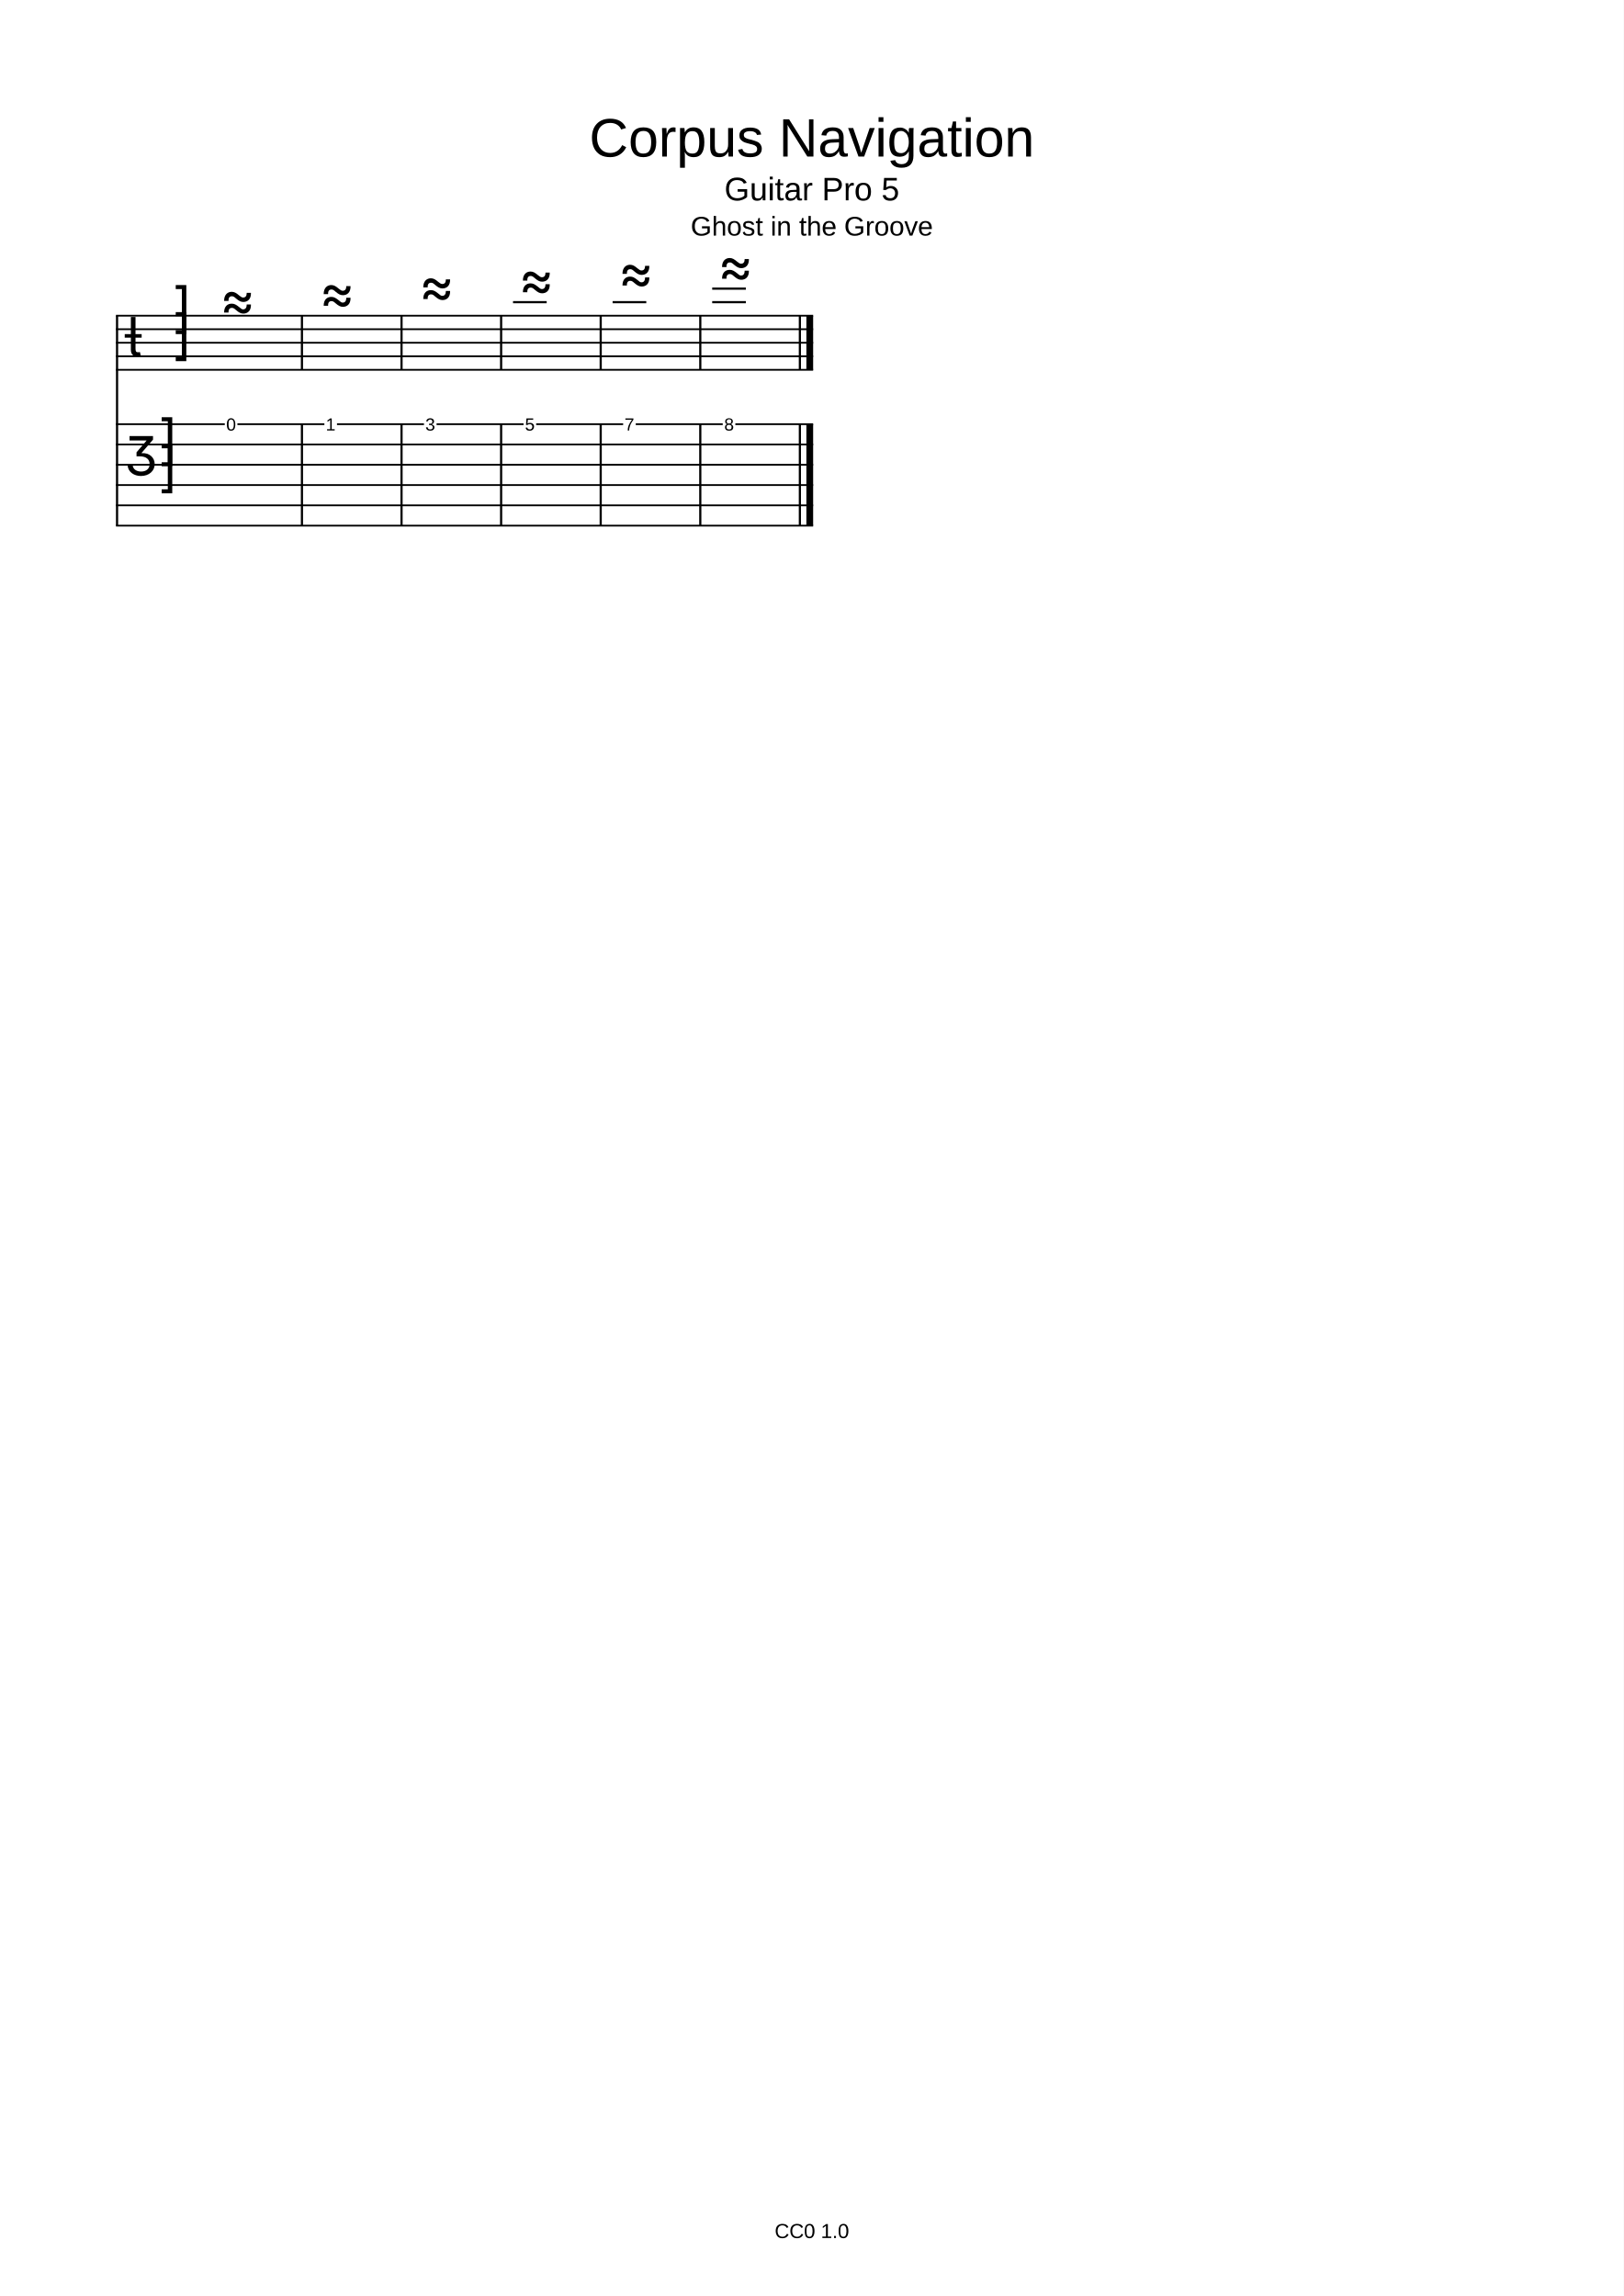
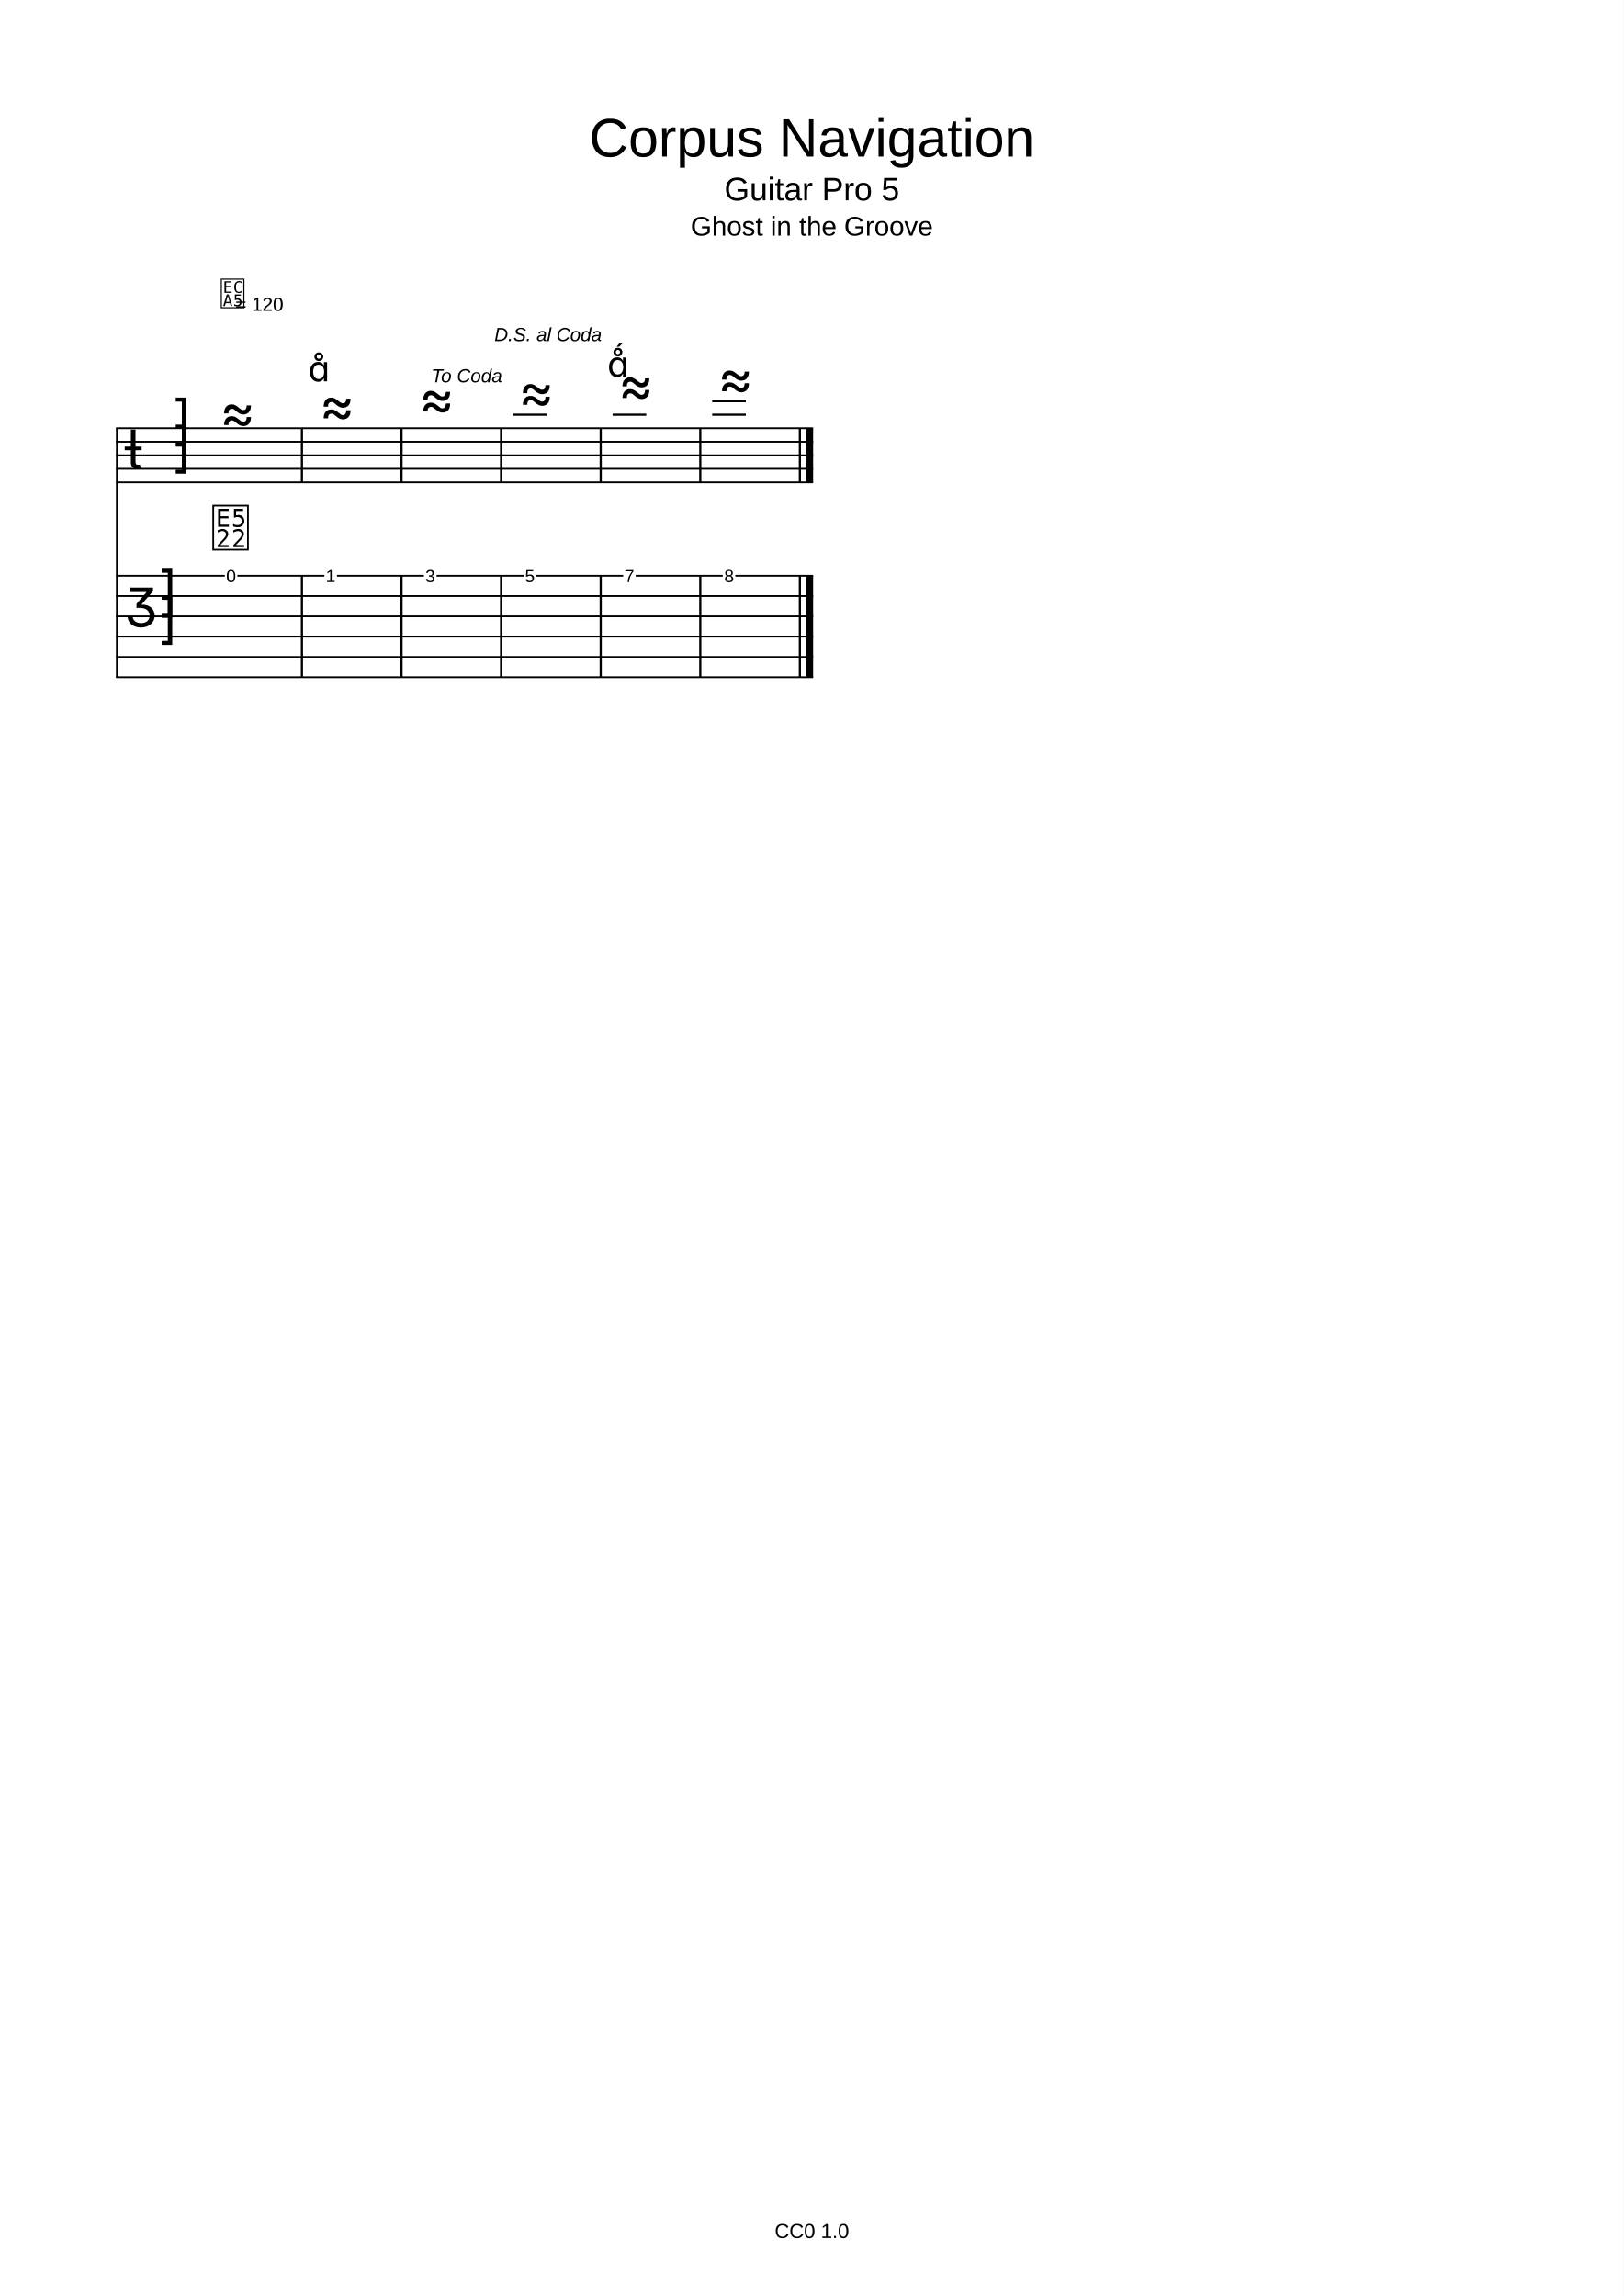
<svg xmlns="http://www.w3.org/2000/svg" width="1200" height="1697.143" viewBox="0 0 120 169.714">
  <style>@font-face{font-family:"Bravura";src:url("Bravura.otf")}text{font-family:"Bravura";font-size:4px}text.t{font-family:Arial,Helvetica,sans-serif}</style>
  <rect x="0" y="0" width="120" height="169.714" fill="white" />
  <g fill="black" stroke="black">
-     <line class="staffLine" x1="8.571" y1="23.335" x2="60.095" y2="23.335" stroke-width="0.13" />
-     <line class="staffLine" x1="8.571" y1="24.335" x2="60.095" y2="24.335" stroke-width="0.13" />
-     <line class="staffLine" x1="8.571" y1="25.335" x2="60.095" y2="25.335" stroke-width="0.13" />
-     <line class="staffLine" x1="8.571" y1="26.335" x2="60.095" y2="26.335" stroke-width="0.13" />
-     <line class="staffLine" x1="8.571" y1="27.335" x2="60.095" y2="27.335" stroke-width="0.13" />
-     <line class="barline" x1="22.315" y1="23.335" x2="22.315" y2="27.335" stroke-width="0.16" />
-     <line class="barline" x1="29.675" y1="23.335" x2="29.675" y2="27.335" stroke-width="0.16" />
-     <line class="barline" x1="37.035" y1="23.335" x2="37.035" y2="27.335" stroke-width="0.16" />
-     <line class="ledgerLine" x1="37.915" y1="22.335" x2="40.403" y2="22.335" stroke-width="0.16" />
-     <line class="barline" x1="44.395" y1="23.335" x2="44.395" y2="27.335" stroke-width="0.16" />
-     <line class="ledgerLine" x1="45.275" y1="22.335" x2="47.763" y2="22.335" stroke-width="0.16" />
-     <line class="barline" x1="51.755" y1="23.335" x2="51.755" y2="27.335" stroke-width="0.16" />
-     <line class="ledgerLine" x1="52.635" y1="22.335" x2="55.123" y2="22.335" stroke-width="0.16" />
-     <line class="ledgerLine" x1="52.635" y1="21.335" x2="55.123" y2="21.335" stroke-width="0.16" />
-     <line class="barline" x1="59.115" y1="23.335" x2="59.115" y2="27.335" stroke-width="0.16" />
-     <line class="barline" x1="59.845" y1="23.335" x2="59.845" y2="27.335" stroke-width="0.5" />
-     <line class="staffLine" x1="8.571" y1="31.354" x2="60.095" y2="31.354" stroke-width="0.13" />
-     <line class="staffLine" x1="8.571" y1="32.854" x2="60.095" y2="32.854" stroke-width="0.13" />
-     <line class="staffLine" x1="8.571" y1="34.354" x2="60.095" y2="34.354" stroke-width="0.13" />
-     <line class="staffLine" x1="8.571" y1="35.854" x2="60.095" y2="35.854" stroke-width="0.13" />
-     <line class="staffLine" x1="8.571" y1="37.354" x2="60.095" y2="37.354" stroke-width="0.13" />
-     <line class="staffLine" x1="8.571" y1="38.854" x2="60.095" y2="38.854" stroke-width="0.13" />
-     <line class="barline" x1="22.315" y1="31.354" x2="22.315" y2="38.854" stroke-width="0.16" />
-     <line class="barline" x1="29.675" y1="31.354" x2="29.675" y2="38.854" stroke-width="0.16" />
-     <line class="barline" x1="37.035" y1="31.354" x2="37.035" y2="38.854" stroke-width="0.16" />
-     <line class="barline" x1="44.395" y1="31.354" x2="44.395" y2="38.854" stroke-width="0.16" />
-     <line class="barline" x1="51.755" y1="31.354" x2="51.755" y2="38.854" stroke-width="0.16" />
-     <line class="barline" x1="59.115" y1="31.354" x2="59.115" y2="38.854" stroke-width="0.16" />
-     <line class="barline" x1="59.845" y1="31.354" x2="59.845" y2="38.854" stroke-width="0.5" />
-     <line class="barline" x1="8.651" y1="23.335" x2="8.651" y2="38.854" stroke-width="0.16" />
-     <text class="clef" x="9.171" y="26.335" stroke="none"></text>
-     <text class="timeSignature" x="12.755" y="24.335" stroke="none"></text>
-     <text class="timeSignature" x="12.755" y="26.335" stroke="none"></text>
-     <text class="notehead" x="16.235" y="23.835" stroke="none"></text>
-     <text class="notehead" x="23.595" y="23.335" stroke="none"></text>
-     <text class="notehead" x="30.955" y="22.835" stroke="none"></text>
-     <text class="notehead" x="38.315" y="22.335" stroke="none"></text>
-     <text class="notehead" x="45.675" y="21.835" stroke="none"></text>
-     <text class="notehead" x="53.035" y="21.335" stroke="none"></text>
-     <text class="clef" x="9.183" y="35.136" stroke="none"></text>
-     <text class="timeSignature" x="11.715" y="34.104" stroke="none"></text>
-     <text class="timeSignature" x="11.715" y="36.104" stroke="none"></text>
+     <line class="staffLine" x1="8.571" y1="31.652" x2="60.095" y2="31.652" stroke-width="0.13" />
+     <line class="staffLine" x1="8.571" y1="32.652" x2="60.095" y2="32.652" stroke-width="0.13" />
+     <line class="staffLine" x1="8.571" y1="33.652" x2="60.095" y2="33.652" stroke-width="0.13" />
+     <line class="staffLine" x1="8.571" y1="34.652" x2="60.095" y2="34.652" stroke-width="0.13" />
+     <line class="staffLine" x1="8.571" y1="35.652" x2="60.095" y2="35.652" stroke-width="0.13" />
+     <line class="barline" x1="22.315" y1="31.652" x2="22.315" y2="35.652" stroke-width="0.16" />
+     <line class="barline" x1="29.675" y1="31.652" x2="29.675" y2="35.652" stroke-width="0.16" />
+     <line class="barline" x1="37.035" y1="31.652" x2="37.035" y2="35.652" stroke-width="0.16" />
+     <line class="ledgerLine" x1="37.915" y1="30.652" x2="40.403" y2="30.652" stroke-width="0.16" />
+     <line class="barline" x1="44.395" y1="31.652" x2="44.395" y2="35.652" stroke-width="0.16" />
+     <line class="ledgerLine" x1="45.275" y1="30.652" x2="47.763" y2="30.652" stroke-width="0.16" />
+     <line class="barline" x1="51.755" y1="31.652" x2="51.755" y2="35.652" stroke-width="0.16" />
+     <line class="ledgerLine" x1="52.635" y1="30.652" x2="55.123" y2="30.652" stroke-width="0.16" />
+     <line class="ledgerLine" x1="52.635" y1="29.652" x2="55.123" y2="29.652" stroke-width="0.16" />
+     <line class="barline" x1="59.115" y1="31.652" x2="59.115" y2="35.652" stroke-width="0.16" />
+     <line class="barline" x1="59.845" y1="31.652" x2="59.845" y2="35.652" stroke-width="0.5" />
+     <line class="staffLine" x1="8.571" y1="42.555" x2="60.095" y2="42.555" stroke-width="0.13" />
+     <line class="staffLine" x1="8.571" y1="44.055" x2="60.095" y2="44.055" stroke-width="0.13" />
+     <line class="staffLine" x1="8.571" y1="45.555" x2="60.095" y2="45.555" stroke-width="0.13" />
+     <line class="staffLine" x1="8.571" y1="47.055" x2="60.095" y2="47.055" stroke-width="0.13" />
+     <line class="staffLine" x1="8.571" y1="48.555" x2="60.095" y2="48.555" stroke-width="0.13" />
+     <line class="staffLine" x1="8.571" y1="50.055" x2="60.095" y2="50.055" stroke-width="0.13" />
+     <line class="barline" x1="22.315" y1="42.555" x2="22.315" y2="50.055" stroke-width="0.16" />
+     <line class="barline" x1="29.675" y1="42.555" x2="29.675" y2="50.055" stroke-width="0.16" />
+     <line class="barline" x1="37.035" y1="42.555" x2="37.035" y2="50.055" stroke-width="0.16" />
+     <line class="barline" x1="44.395" y1="42.555" x2="44.395" y2="50.055" stroke-width="0.16" />
+     <line class="barline" x1="51.755" y1="42.555" x2="51.755" y2="50.055" stroke-width="0.16" />
+     <line class="barline" x1="59.115" y1="42.555" x2="59.115" y2="50.055" stroke-width="0.16" />
+     <line class="barline" x1="59.845" y1="42.555" x2="59.845" y2="50.055" stroke-width="0.5" />
+     <line class="barline" x1="8.651" y1="31.652" x2="8.651" y2="50.055" stroke-width="0.16" />
+     <text class="clef" x="9.171" y="34.652" stroke="none"></text>
+     <text class="timeSignature" x="12.755" y="32.652" stroke="none"></text>
+     <text class="timeSignature" x="12.755" y="34.652" stroke="none"></text>
+     <text class="notehead" x="16.235" y="32.152" stroke="none"></text>
+     <text class="notehead" x="23.595" y="31.652" stroke="none"></text>
+     <text class="notehead" x="30.955" y="31.152" stroke="none"></text>
+     <text class="notehead" x="38.315" y="30.652" stroke="none"></text>
+     <text class="notehead" x="45.675" y="30.152" stroke="none"></text>
+     <text class="notehead" x="53.035" y="29.652" stroke="none"></text>
+     <text class="dynamic" x="15.569" y="40.44" stroke="none"></text>
+     <text class="clef" x="9.183" y="46.337" stroke="none"></text>
+     <text class="timeSignature" x="11.715" y="45.305" stroke="none"></text>
+     <text class="timeSignature" x="11.715" y="47.305" stroke="none"></text>
+     <text class="navigation" x="22.785" y="28.188" style="font-size:2.6px" stroke="none"></text>
+     <text class="navigation" x="44.886" y="27.847" style="font-size:2.6px" stroke="none"></text>
+     <text class="tempo" x="16.235" y="22.624" style="font-size:2.6px" stroke="none"></text>
    <text class="t credit" x="60" y="11.571" style="font-size:4px" text-anchor="middle" stroke="none">Corpus Navigation</text>
    <text class="t credit" x="60" y="14.811" style="font-size:2.4px" text-anchor="middle" stroke="none">Guitar Pro 5</text>
    <text class="t credit" x="60" y="17.415" style="font-size:2px" text-anchor="middle" stroke="none">Ghost in the Groove</text>
-     <rect class="knockout" x="16.614" y="30.782" width="0.931" height="1.144" fill="white" stroke="none" />
-     <text class="t fretNumber" x="17.079" y="31.822" style="font-size:1.3px" text-anchor="middle" stroke="none">0</text>
-     <rect class="knockout" x="23.974" y="30.782" width="0.931" height="1.144" fill="white" stroke="none" />
-     <text class="t fretNumber" x="24.439" y="31.822" style="font-size:1.3px" text-anchor="middle" stroke="none">1</text>
-     <rect class="knockout" x="31.334" y="30.782" width="0.931" height="1.144" fill="white" stroke="none" />
-     <text class="t fretNumber" x="31.799" y="31.822" style="font-size:1.3px" text-anchor="middle" stroke="none">3</text>
-     <rect class="knockout" x="38.694" y="30.782" width="0.931" height="1.144" fill="white" stroke="none" />
-     <text class="t fretNumber" x="39.159" y="31.822" style="font-size:1.3px" text-anchor="middle" stroke="none">5</text>
-     <rect class="knockout" x="46.054" y="30.782" width="0.931" height="1.144" fill="white" stroke="none" />
-     <text class="t fretNumber" x="46.519" y="31.822" style="font-size:1.3px" text-anchor="middle" stroke="none">7</text>
-     <rect class="knockout" x="53.414" y="30.782" width="0.931" height="1.144" fill="white" stroke="none" />
-     <text class="t fretNumber" x="53.879" y="31.822" style="font-size:1.3px" text-anchor="middle" stroke="none">8</text>
+     <rect class="knockout" x="16.614" y="41.983" width="0.931" height="1.144" fill="white" stroke="none" />
+     <text class="t fretNumber" x="17.079" y="43.023" style="font-size:1.3px" text-anchor="middle" stroke="none">0</text>
+     <rect class="knockout" x="23.974" y="41.983" width="0.931" height="1.144" fill="white" stroke="none" />
+     <text class="t fretNumber" x="24.439" y="43.023" style="font-size:1.3px" text-anchor="middle" stroke="none">1</text>
+     <rect class="knockout" x="31.334" y="41.983" width="0.931" height="1.144" fill="white" stroke="none" />
+     <text class="t fretNumber" x="31.799" y="43.023" style="font-size:1.3px" text-anchor="middle" stroke="none">3</text>
+     <rect class="knockout" x="38.694" y="41.983" width="0.931" height="1.144" fill="white" stroke="none" />
+     <text class="t fretNumber" x="39.159" y="43.023" style="font-size:1.3px" text-anchor="middle" stroke="none">5</text>
+     <rect class="knockout" x="46.054" y="41.983" width="0.931" height="1.144" fill="white" stroke="none" />
+     <text class="t fretNumber" x="46.519" y="43.023" style="font-size:1.3px" text-anchor="middle" stroke="none">7</text>
+     <rect class="knockout" x="53.414" y="41.983" width="0.931" height="1.144" fill="white" stroke="none" />
+     <text class="t fretNumber" x="53.879" y="43.023" style="font-size:1.3px" text-anchor="middle" stroke="none">8</text>
+     <text class="t navigation" x="37.115" y="28.258" style="font-size:1.4px;font-style:italic" text-anchor="end" stroke="none">To Coda</text>
+     <text class="t navigation" x="44.475" y="25.212" style="font-size:1.4px;font-style:italic" text-anchor="end" stroke="none">D.S. al Coda</text>
+     <text class="t tempo" x="17.399" y="22.974" style="font-size:1.4px" text-anchor="start" stroke="none">= 120</text>
    <text class="t credit" x="60" y="165.429" style="font-size:1.5px" text-anchor="middle" stroke="none">CC0 1.0</text>
  </g>
</svg>
